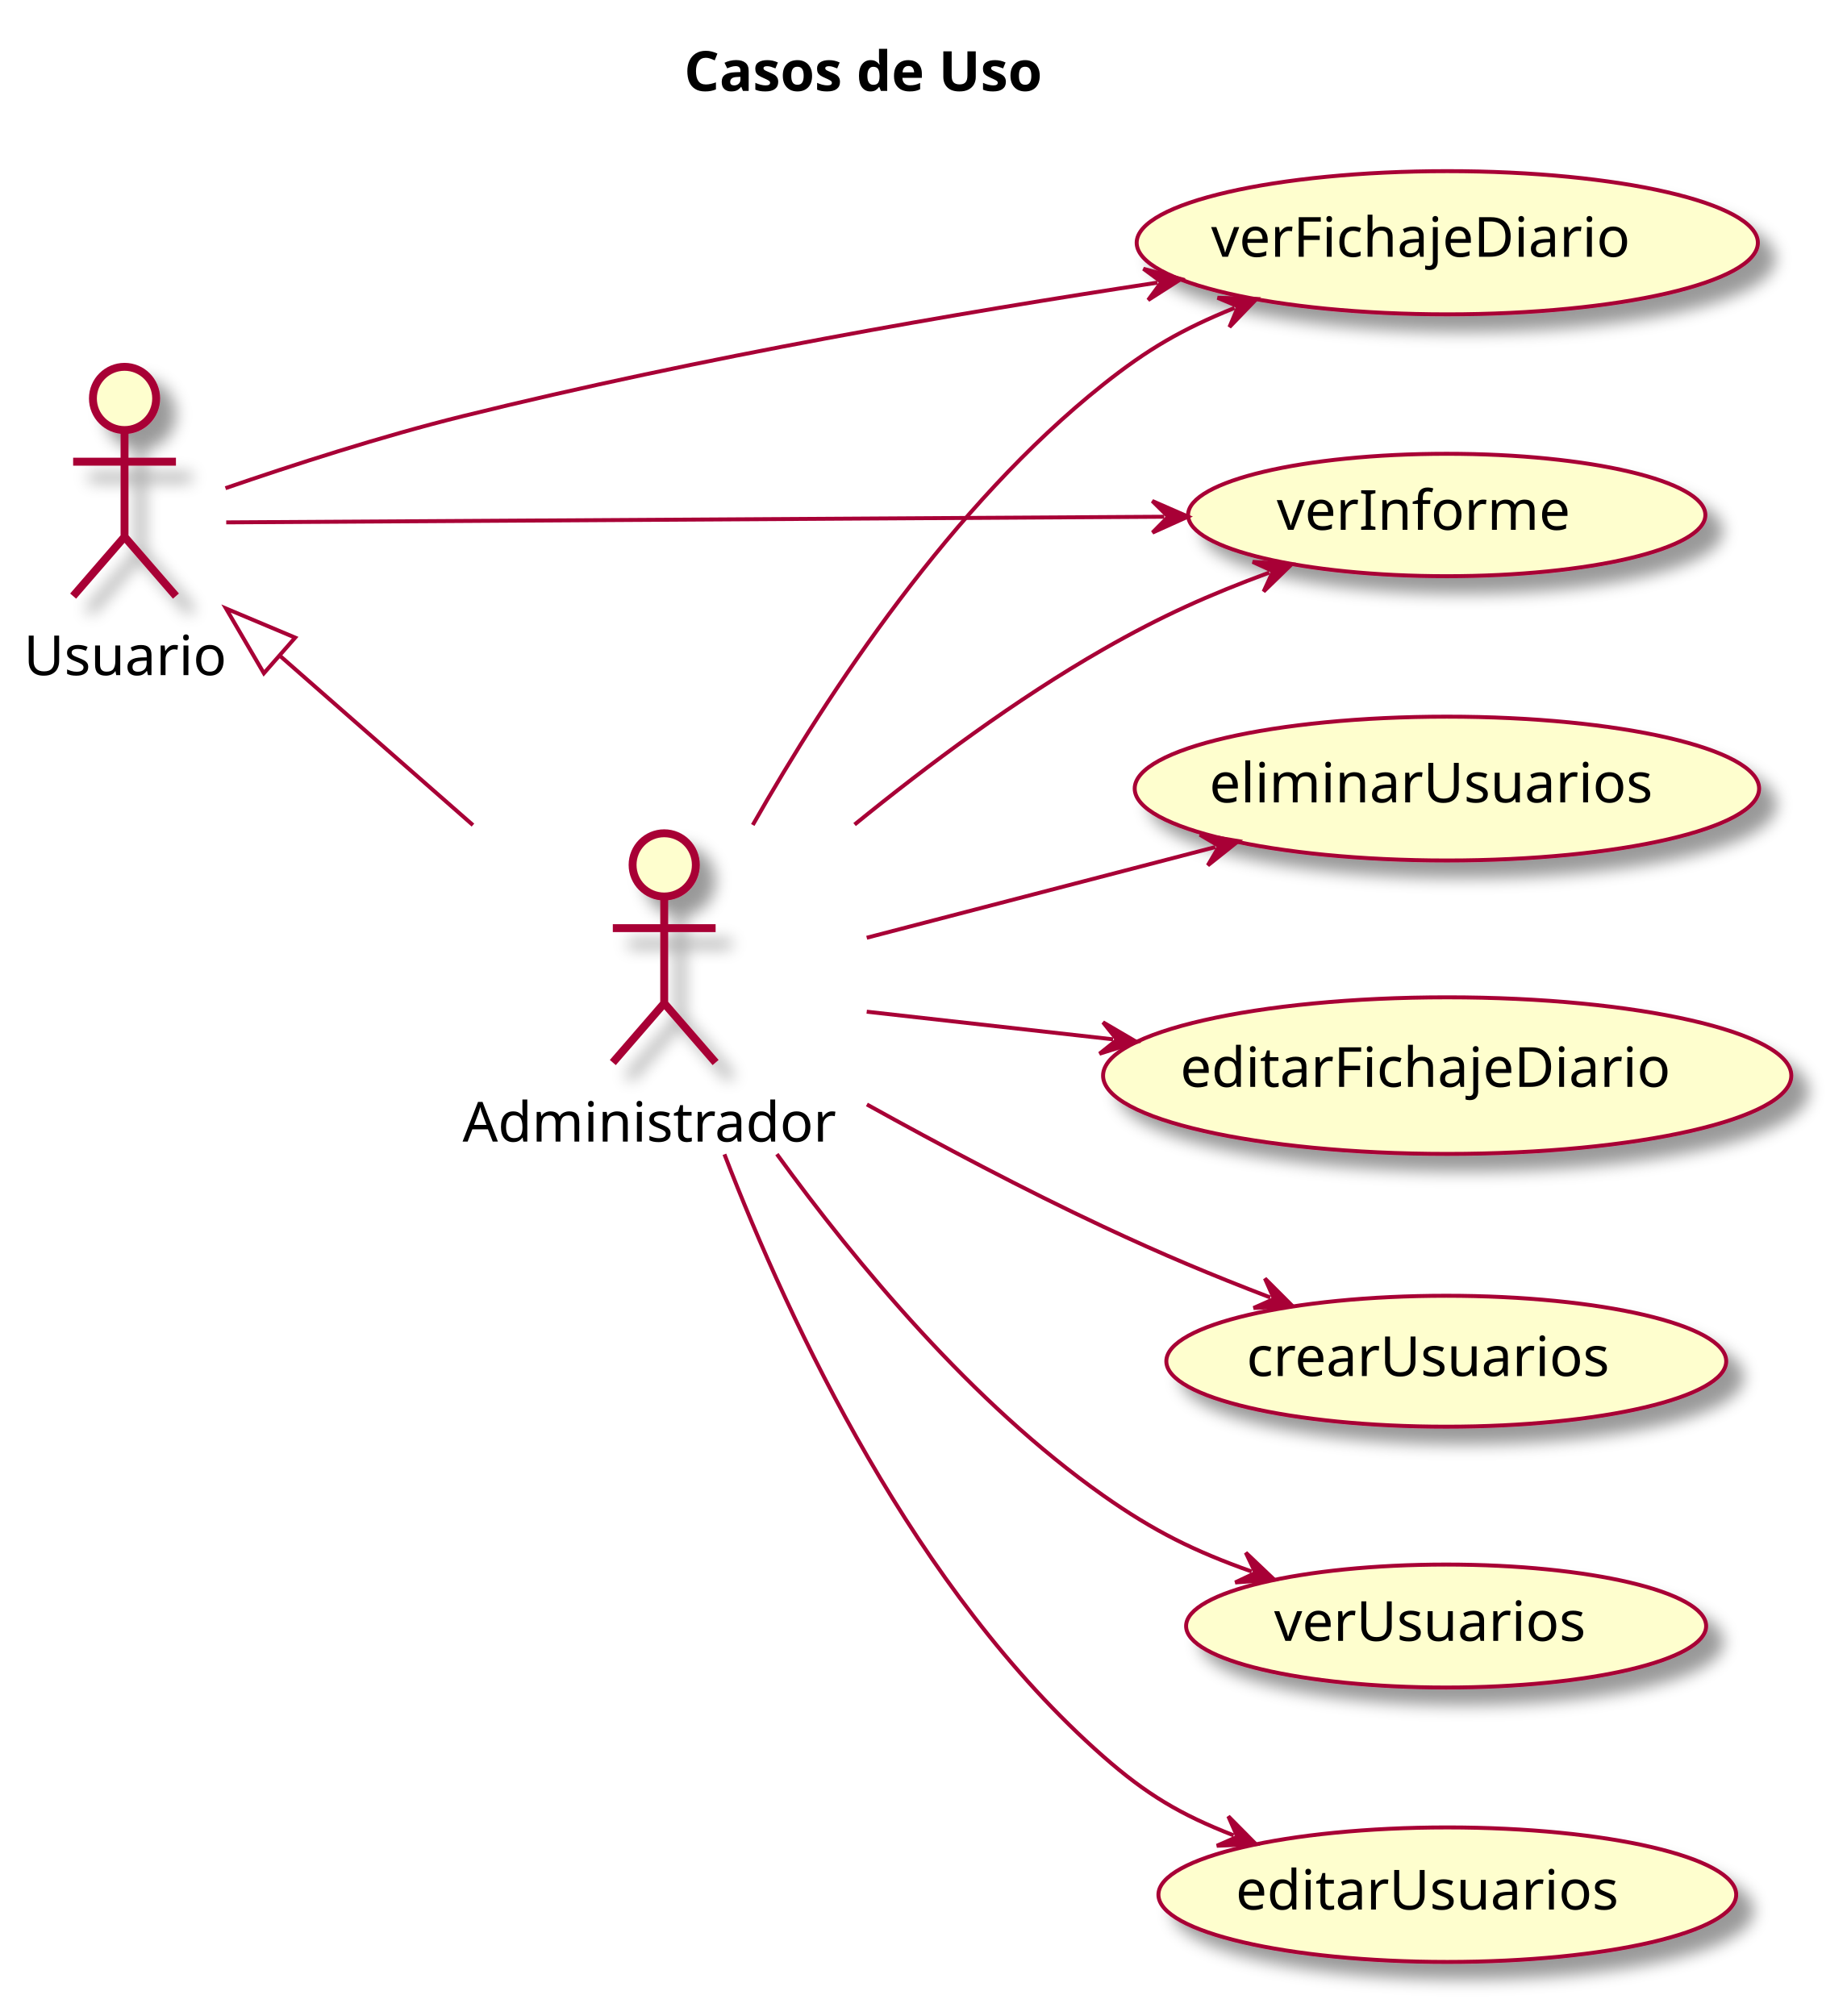
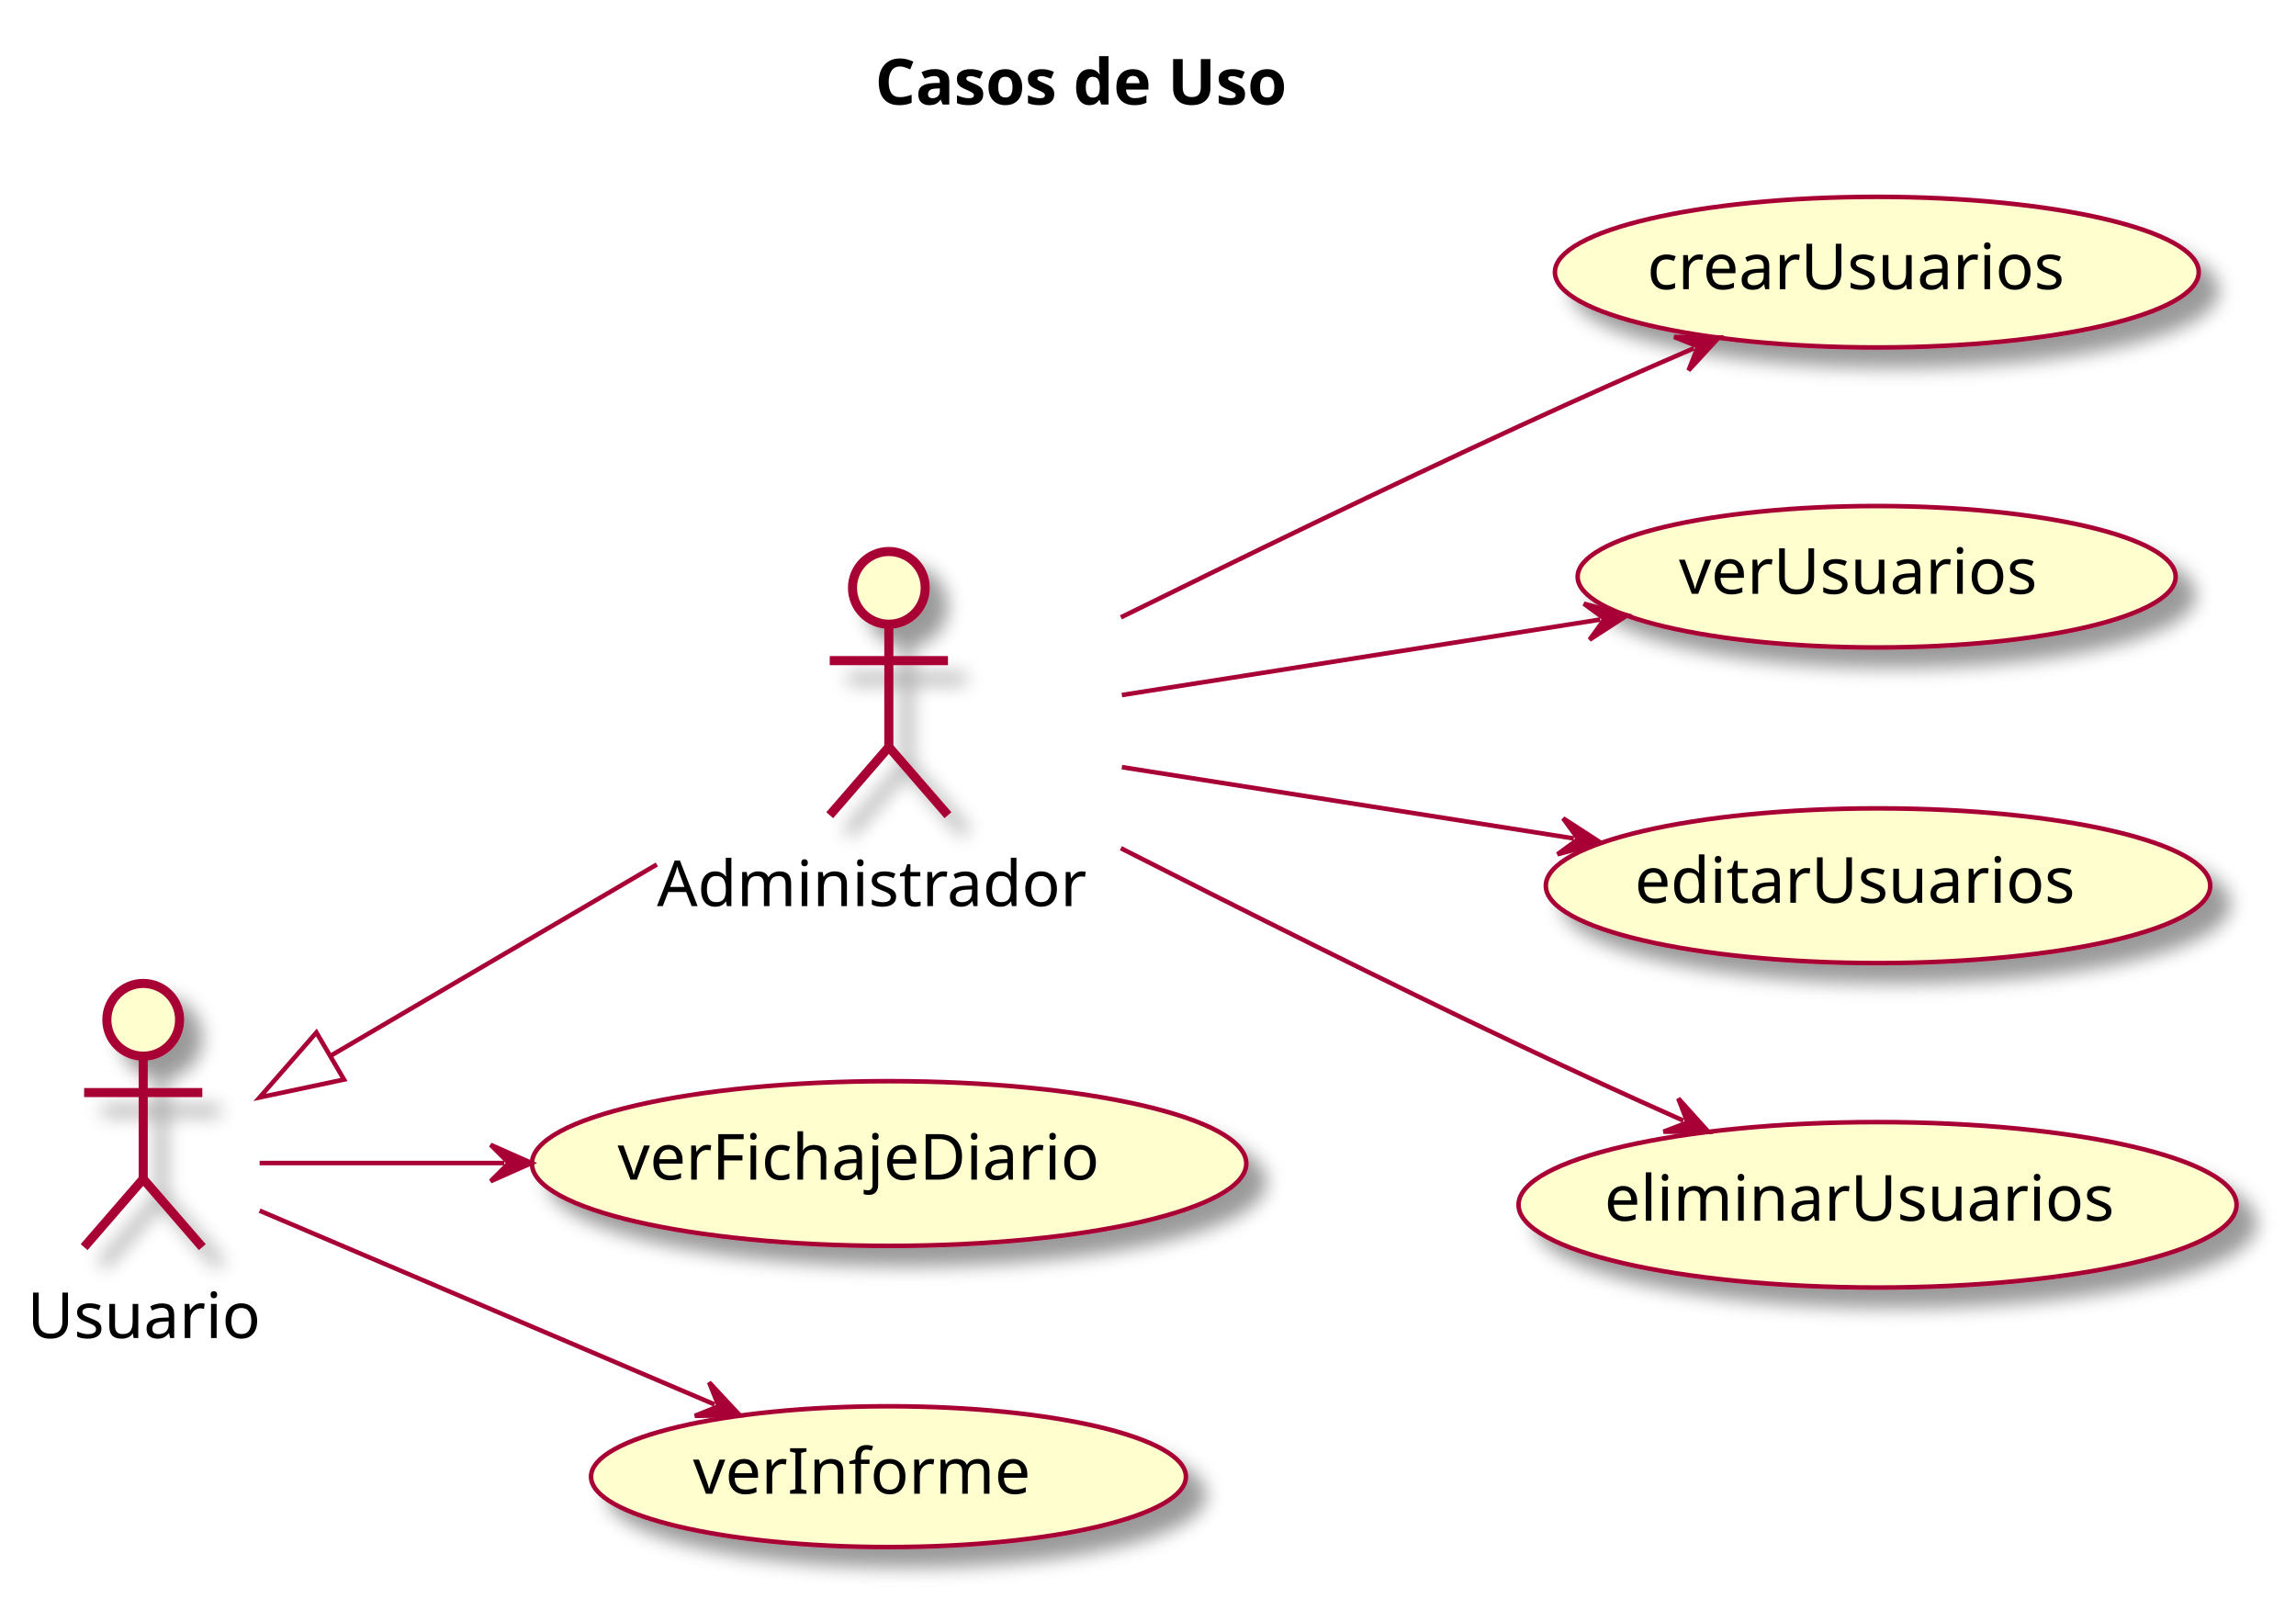
- <svg xmlns="http://www.w3.org/2000/svg" contentStyleType="text/css" height="510px" preserveAspectRatio="none" style="width:467px;height:510px;background:#FFFFFF;" version="1.1" viewBox="0 0 467 510" width="467px" zoomAndPan="magnify">
+ <svg xmlns="http://www.w3.org/2000/svg" contentStyleType="text/css" height="354px" preserveAspectRatio="none" style="width:505px;height:354px;background:#FFFFFF;" version="1.1" viewBox="0 0 505 354" width="505px" zoomAndPan="magnify">
  <defs>
-     <filter height="300%" id="f1diax6lbd99pz" width="300%" x="-1" y="-1">
+     <filter height="300%" id="frd96i4njv21o" width="300%" x="-1" y="-1">
      <feGaussianBlur result="blurOut" stdDeviation="2.0" />
      <feColorMatrix in="blurOut" result="blurOut2" type="matrix" values="0 0 0 0 0 0 0 0 0 0 0 0 0 0 0 0 0 0 .4 0" />
      <feOffset dx="4.0" dy="4.0" in="blurOut2" result="blurOut3" />
      <feBlend in="SourceGraphic" in2="blurOut3" mode="normal" />
    </filter>
  </defs>
  <g>
-     <text fill="#000000" font-family="sans-serif" font-size="14" font-weight="bold" lengthAdjust="spacing" textLength="107" x="173.037" y="22.995">Casos de Uso</text>
+     <text fill="#000000" font-family="sans-serif" font-size="14" font-weight="bold" lengthAdjust="spacing" textLength="107" x="192.465" y="22.995">Casos de Uso</text>
    <g id="elem_Administrador">
-       <ellipse cx="168" cy="218.797" fill="#FEFECE" filter="url(#f1diax6lbd99pz)" rx="8" ry="8" style="stroke:#A80036;stroke-width:2.0;" />
-       <path d="M168,226.797 L168,253.797 M155,234.797 L181,234.797 M168,253.797 L155,268.797 M168,253.797 L181,268.797 " fill="none" filter="url(#f1diax6lbd99pz)" style="stroke:#A80036;stroke-width:2.0;" />
-       <text fill="#000000" font-family="sans-serif" font-size="14" lengthAdjust="spacing" textLength="102" x="117" y="288.792">Administrador</text>
+       <ellipse cx="195.5" cy="129.297" fill="#FEFECE" filter="url(#frd96i4njv21o)" rx="8" ry="8" style="stroke:#A80036;stroke-width:2.0;" />
+       <path d="M195.5,137.297 L195.5,164.297 M182.5,145.297 L208.5,145.297 M195.5,164.297 L182.5,179.297 M195.5,164.297 L208.5,179.297 " fill="none" filter="url(#frd96i4njv21o)" style="stroke:#A80036;stroke-width:2.0;" />
+       <text fill="#000000" font-family="sans-serif" font-size="14" lengthAdjust="spacing" textLength="102" x="144.5" y="199.292">Administrador</text>
    </g>
    <g id="elem_Usuario">
-       <ellipse cx="31.5" cy="100.797" fill="#FEFECE" filter="url(#f1diax6lbd99pz)" rx="8" ry="8" style="stroke:#A80036;stroke-width:2.0;" />
-       <path d="M31.5,108.797 L31.5,135.797 M18.5,116.797 L44.5,116.797 M31.5,135.797 L18.5,150.797 M31.5,135.797 L44.5,150.797 " fill="none" filter="url(#f1diax6lbd99pz)" style="stroke:#A80036;stroke-width:2.0;" />
-       <text fill="#000000" font-family="sans-serif" font-size="14" lengthAdjust="spacing" textLength="51" x="6" y="170.792">Usuario</text>
+       <ellipse cx="31.5" cy="224.297" fill="#FEFECE" filter="url(#frd96i4njv21o)" rx="8" ry="8" style="stroke:#A80036;stroke-width:2.0;" />
+       <path d="M31.5,232.297 L31.5,259.297 M18.5,240.297 L44.5,240.297 M31.5,259.297 L18.5,274.297 M31.5,259.297 L44.5,274.297 " fill="none" filter="url(#frd96i4njv21o)" style="stroke:#A80036;stroke-width:2.0;" />
+       <text fill="#000000" font-family="sans-serif" font-size="14" lengthAdjust="spacing" textLength="51" x="6" y="294.292">Usuario</text>
    </g>
    <g id="elem_verFichajeDiario">
-       <ellipse cx="366.059" cy="61.409" fill="#FEFECE" filter="url(#f1diax6lbd99pz)" rx="78.559" ry="18.112" style="stroke:#A80036;stroke-width:1.0;" />
-       <text fill="#000000" font-family="sans-serif" font-size="14" lengthAdjust="spacing" textLength="115" x="306.333" y="64.949">verFichajeDiario</text>
+       <ellipse cx="195.559" cy="255.909" fill="#FEFECE" filter="url(#frd96i4njv21o)" rx="78.559" ry="18.112" style="stroke:#A80036;stroke-width:1.0;" />
+       <text fill="#000000" font-family="sans-serif" font-size="14" lengthAdjust="spacing" textLength="115" x="135.833" y="259.449">verFichajeDiario</text>
    </g>
    <g id="elem_verInforme">
-       <ellipse cx="365.92" cy="130.281" fill="#FEFECE" filter="url(#f1diax6lbd99pz)" rx="65.42" ry="15.484" style="stroke:#A80036;stroke-width:1.0;" />
-       <text fill="#000000" font-family="sans-serif" font-size="14" lengthAdjust="spacing" textLength="80" x="322.92" y="134.028">verInforme</text>
-     </g>
-     <g id="elem_editarFichajeDiario">
-       <ellipse cx="366.037" cy="272.104" fill="#FEFECE" filter="url(#f1diax6lbd99pz)" rx="87.037" ry="19.807" style="stroke:#A80036;stroke-width:1.0;" />
-       <text fill="#000000" font-family="sans-serif" font-size="14" lengthAdjust="spacing" textLength="135" x="298.537" y="274.951">editarFichajeDiario</text>
+       <ellipse cx="195.42" cy="324.781" fill="#FEFECE" filter="url(#frd96i4njv21o)" rx="65.42" ry="15.484" style="stroke:#A80036;stroke-width:1.0;" />
+       <text fill="#000000" font-family="sans-serif" font-size="14" lengthAdjust="spacing" textLength="80" x="152.42" y="328.528">verInforme</text>
    </g>
    <g id="elem_crearUsuarios">
-       <ellipse cx="365.805" cy="344.358" fill="#FEFECE" filter="url(#f1diax6lbd99pz)" rx="70.805" ry="16.561" style="stroke:#A80036;stroke-width:1.0;" />
-       <text fill="#000000" font-family="sans-serif" font-size="14" lengthAdjust="spacing" textLength="95" x="315.305" y="348.105">crearUsuarios</text>
+       <ellipse cx="412.805" cy="59.858" fill="#FEFECE" filter="url(#frd96i4njv21o)" rx="70.805" ry="16.561" style="stroke:#A80036;stroke-width:1.0;" />
+       <text fill="#000000" font-family="sans-serif" font-size="14" lengthAdjust="spacing" textLength="95" x="362.305" y="63.605">crearUsuarios</text>
    </g>
    <g id="elem_verUsuarios">
-       <ellipse cx="365.765" cy="411.35" fill="#FEFECE" filter="url(#f1diax6lbd99pz)" rx="65.766" ry="15.553" style="stroke:#A80036;stroke-width:1.0;" />
-       <text fill="#000000" font-family="sans-serif" font-size="14" lengthAdjust="spacing" textLength="81" x="322.265" y="415.098">verUsuarios</text>
+       <ellipse cx="412.765" cy="126.85" fill="#FEFECE" filter="url(#frd96i4njv21o)" rx="65.766" ry="15.553" style="stroke:#A80036;stroke-width:1.0;" />
+       <text fill="#000000" font-family="sans-serif" font-size="14" lengthAdjust="spacing" textLength="81" x="369.265" y="130.597">verUsuarios</text>
    </g>
    <g id="elem_editarUsuarios">
-       <ellipse cx="366.068" cy="479.31" fill="#FEFECE" filter="url(#f1diax6lbd99pz)" rx="73.068" ry="17.014" style="stroke:#A80036;stroke-width:1.0;" />
-       <text fill="#000000" font-family="sans-serif" font-size="14" lengthAdjust="spacing" textLength="101" x="312.568" y="483.058">editarUsuarios</text>
+       <ellipse cx="413.068" cy="194.81" fill="#FEFECE" filter="url(#frd96i4njv21o)" rx="73.068" ry="17.014" style="stroke:#A80036;stroke-width:1.0;" />
+       <text fill="#000000" font-family="sans-serif" font-size="14" lengthAdjust="spacing" textLength="101" x="359.568" y="198.558">editarUsuarios</text>
    </g>
    <g id="elem_eliminarUsuarios">
-       <ellipse cx="365.965" cy="199.49" fill="#FEFECE" filter="url(#f1diax6lbd99pz)" rx="78.965" ry="18.193" style="stroke:#A80036;stroke-width:1.0;" />
-       <text fill="#000000" font-family="sans-serif" font-size="14" lengthAdjust="spacing" textLength="116" x="305.9" y="202.985">eliminarUsuarios</text>
+       <ellipse cx="412.965" cy="264.99" fill="#FEFECE" filter="url(#frd96i4njv21o)" rx="78.965" ry="18.193" style="stroke:#A80036;stroke-width:1.0;" />
+       <text fill="#000000" font-family="sans-serif" font-size="14" lengthAdjust="spacing" textLength="116" x="352.9" y="268.485">eliminarUsuarios</text>
    </g>
    <g id="link_Usuario_Administrador">
-       <path d="M70.7,165.811 C88.143,181.114 98.547,190.242 119.622,208.731 " fill="none" id="Usuario-backto-Administrador" style="stroke:#A80036;stroke-width:1.0;" />
-       <polygon fill="none" points="57.169,153.94,66.743,170.321,74.657,161.301,57.169,153.94" style="stroke:#A80036;stroke-width:1.0;" />
+       <path d="M72.631,232.263 C95.734,218.715 115.459,207.148 144.471,190.135 " fill="none" id="Usuario-backto-Administrador" style="stroke:#A80036;stroke-width:1.0;" />
+       <polygon fill="none" points="57.104,241.368,75.667,237.439,69.596,227.087,57.104,241.368" style="stroke:#A80036;stroke-width:1.0;" />
    </g>
    <g id="link_Usuario_verFichajeDiario">
-       <path d="M57.024,123.502 C73.758,117.739 96.518,110.362 117,105.297 C177.915,90.233 242.531,79.134 292.773,71.495 " fill="none" id="Usuario-to-verFichajeDiario" style="stroke:#A80036;stroke-width:1.0;" />
-       <polygon fill="#A80036" points="298.705,70.593,289.206,67.991,293.762,71.344,290.409,75.9,298.705,70.593" style="stroke:#A80036;stroke-width:1.0;" />
+       <path d="M57.104,255.797 C73.214,255.797 89.231,255.797 110.921,255.797 " fill="none" id="Usuario-to-verFichajeDiario" style="stroke:#A80036;stroke-width:1.0;" />
+       <polygon fill="#A80036" points="116.921,255.797,107.921,251.797,111.921,255.797,107.921,259.797,116.921,255.797" style="stroke:#A80036;stroke-width:1.0;" />
    </g>
    <g id="link_Usuario_verInforme">
-       <path d="M57.22,132.148 C108.165,131.842 220.277,131.167 294.475,130.721 " fill="none" id="Usuario-to-verInforme" style="stroke:#A80036;stroke-width:1.0;" />
-       <polygon fill="#A80036" points="300.475,130.685,291.451,126.739,295.475,130.715,291.499,134.739,300.475,130.685" style="stroke:#A80036;stroke-width:1.0;" />
-     </g>
-     <g id="link_Administrador_verFichajeDiario">
-       <path d="M190.399,208.698 C209.639,174.808 240.723,127.744 279,97.297 C290.401,88.229 298.857,83.35 312.238,77.901 " fill="none" id="Administrador-to-verFichajeDiario" style="stroke:#A80036;stroke-width:1.0;" />
-       <polygon fill="#A80036" points="317.795,75.638,307.951,75.328,313.164,77.524,310.968,82.737,317.795,75.638" style="stroke:#A80036;stroke-width:1.0;" />
-     </g>
-     <g id="link_Administrador_editarFichajeDiario">
-       <path d="M219.22,255.934 C239.977,258.264 258.557,260.348 281.526,262.927 " fill="none" id="Administrador-to-editarFichajeDiario" style="stroke:#A80036;stroke-width:1.0;" />
-       <polygon fill="#A80036" points="287.489,263.597,278.991,258.618,282.52,263.039,278.099,266.568,287.489,263.597" style="stroke:#A80036;stroke-width:1.0;" />
-     </g>
-     <g id="link_Administrador_verInforme">
-       <path d="M216.149,208.594 C234.866,193.366 257.122,176.824 279,164.297 C293.908,155.761 305.75,150.502 321.036,144.849 " fill="none" id="Administrador-to-verInforme" style="stroke:#A80036;stroke-width:1.0;" />
-       <polygon fill="#A80036" points="326.664,142.768,316.835,142.138,321.974,144.502,319.61,149.641,326.664,142.768" style="stroke:#A80036;stroke-width:1.0;" />
+       <path d="M57.104,266.276 C85.34,278.303 126.207,295.709 157.166,308.895 " fill="none" id="Usuario-to-verInforme" style="stroke:#A80036;stroke-width:1.0;" />
+       <polygon fill="#A80036" points="162.686,311.246,155.973,304.039,158.086,309.287,152.838,311.4,162.686,311.246" style="stroke:#A80036;stroke-width:1.0;" />
    </g>
    <g id="link_Administrador_crearUsuarios">
-       <path d="M219.261,279.402 C237.783,289.676 259.102,300.98 279,310.297 C294.412,317.514 306.206,322.428 321.298,328.235 " fill="none" id="Administrador-to-crearUsuarios" style="stroke:#A80036;stroke-width:1.0;" />
-       <polygon fill="#A80036" points="326.898,330.39,319.935,323.425,322.231,328.594,317.062,330.891,326.898,330.39" style="stroke:#A80036;stroke-width:1.0;" />
+       <path d="M246.543,135.781 C272.51,122.961 304.824,107.257 334,93.797 C348.353,87.176 358.826,82.529 372.567,76.593 " fill="none" id="Administrador-to-crearUsuarios" style="stroke:#A80036;stroke-width:1.0;" />
+       <polygon fill="#A80036" points="378.075,74.214,368.227,74.111,373.485,76.197,371.399,81.455,378.075,74.214" style="stroke:#A80036;stroke-width:1.0;" />
    </g>
    <g id="link_Administrador_verUsuarios">
-       <path d="M196.497,291.971 C216.56,319.636 245.942,355.013 279,378.297 C291.944,387.414 302.085,392.405 316.589,397.562 " fill="none" id="Administrador-to-verUsuarios" style="stroke:#A80036;stroke-width:1.0;" />
-       <polygon fill="#A80036" points="322.242,399.572,315.102,392.788,317.531,397.897,312.422,400.326,322.242,399.572" style="stroke:#A80036;stroke-width:1.0;" />
+       <path d="M246.753,152.868 C280.085,147.61 317.871,141.648 351.965,136.269 " fill="none" id="Administrador-to-verUsuarios" style="stroke:#A80036;stroke-width:1.0;" />
+       <polygon fill="#A80036" points="357.892,135.334,348.379,132.785,352.953,136.113,349.625,140.688,357.892,135.334" style="stroke:#A80036;stroke-width:1.0;" />
    </g>
    <g id="link_Administrador_editarUsuarios">
-       <path d="M183.231,292.014 C199.954,335.386 231.584,402.647 279,444.297 C290.021,453.978 298.484,459.016 312.021,464.302 " fill="none" id="Administrador-to-editarUsuarios" style="stroke:#A80036;stroke-width:1.0;" />
-       <polygon fill="#A80036" points="317.61,466.485,310.682,459.485,312.953,464.666,307.772,466.937,317.61,466.485" style="stroke:#A80036;stroke-width:1.0;" />
+       <path d="M246.753,168.726 C278.219,173.69 313.01,179.179 346.153,184.408 " fill="none" id="Administrador-to-editarUsuarios" style="stroke:#A80036;stroke-width:1.0;" />
+       <polygon fill="#A80036" points="352.08,185.343,343.813,179.989,347.141,184.564,342.567,187.891,352.08,185.343" style="stroke:#A80036;stroke-width:1.0;" />
    </g>
    <g id="link_Administrador_eliminarUsuarios">
-       <path d="M219.22,237.229 C248.03,229.733 278.325,221.85 307.395,214.286 " fill="none" id="Administrador-to-eliminarUsuarios" style="stroke:#A80036;stroke-width:1.0;" />
-       <polygon fill="#A80036" points="313.202,212.775,303.485,211.17,308.363,214.034,305.499,218.912,313.202,212.775" style="stroke:#A80036;stroke-width:1.0;" />
+       <path d="M246.53,186.556 C272.494,199.758 304.808,215.931 334,229.797 C347.541,236.229 357.058,240.591 370.255,246.473 " fill="none" id="Administrador-to-eliminarUsuarios" style="stroke:#A80036;stroke-width:1.0;" />
+       <polygon fill="#A80036" points="375.735,248.916,369.143,241.598,371.168,246.88,365.886,248.905,375.735,248.916" style="stroke:#A80036;stroke-width:1.0;" />
    </g>
  </g>
</svg>
